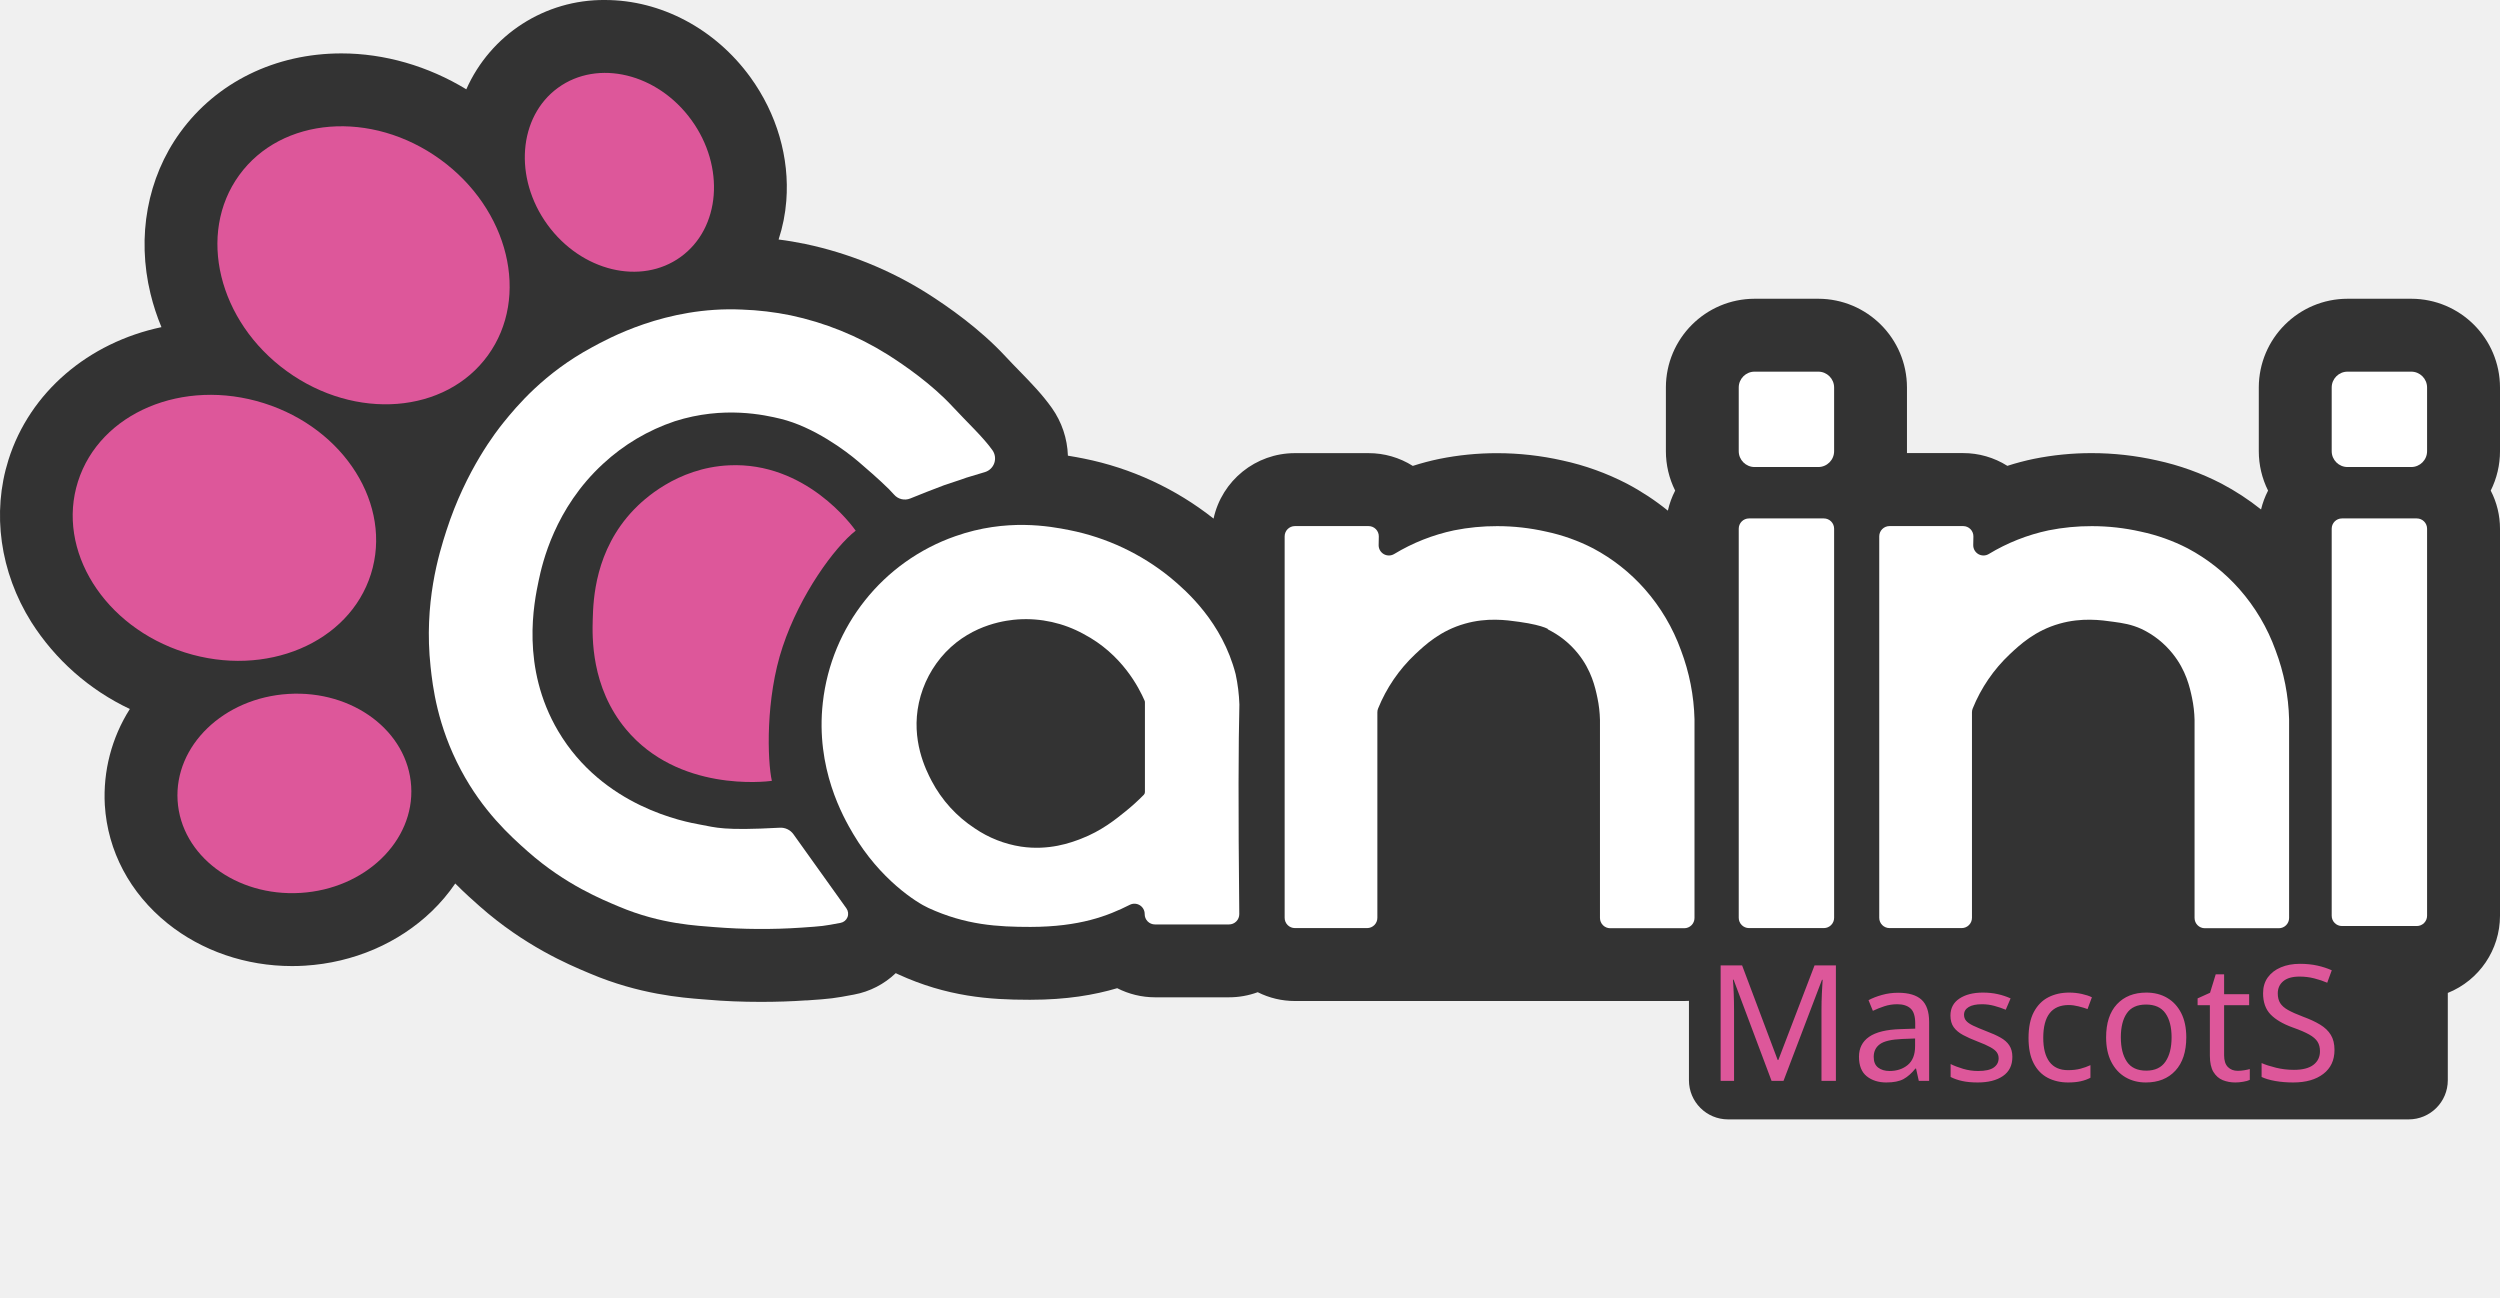
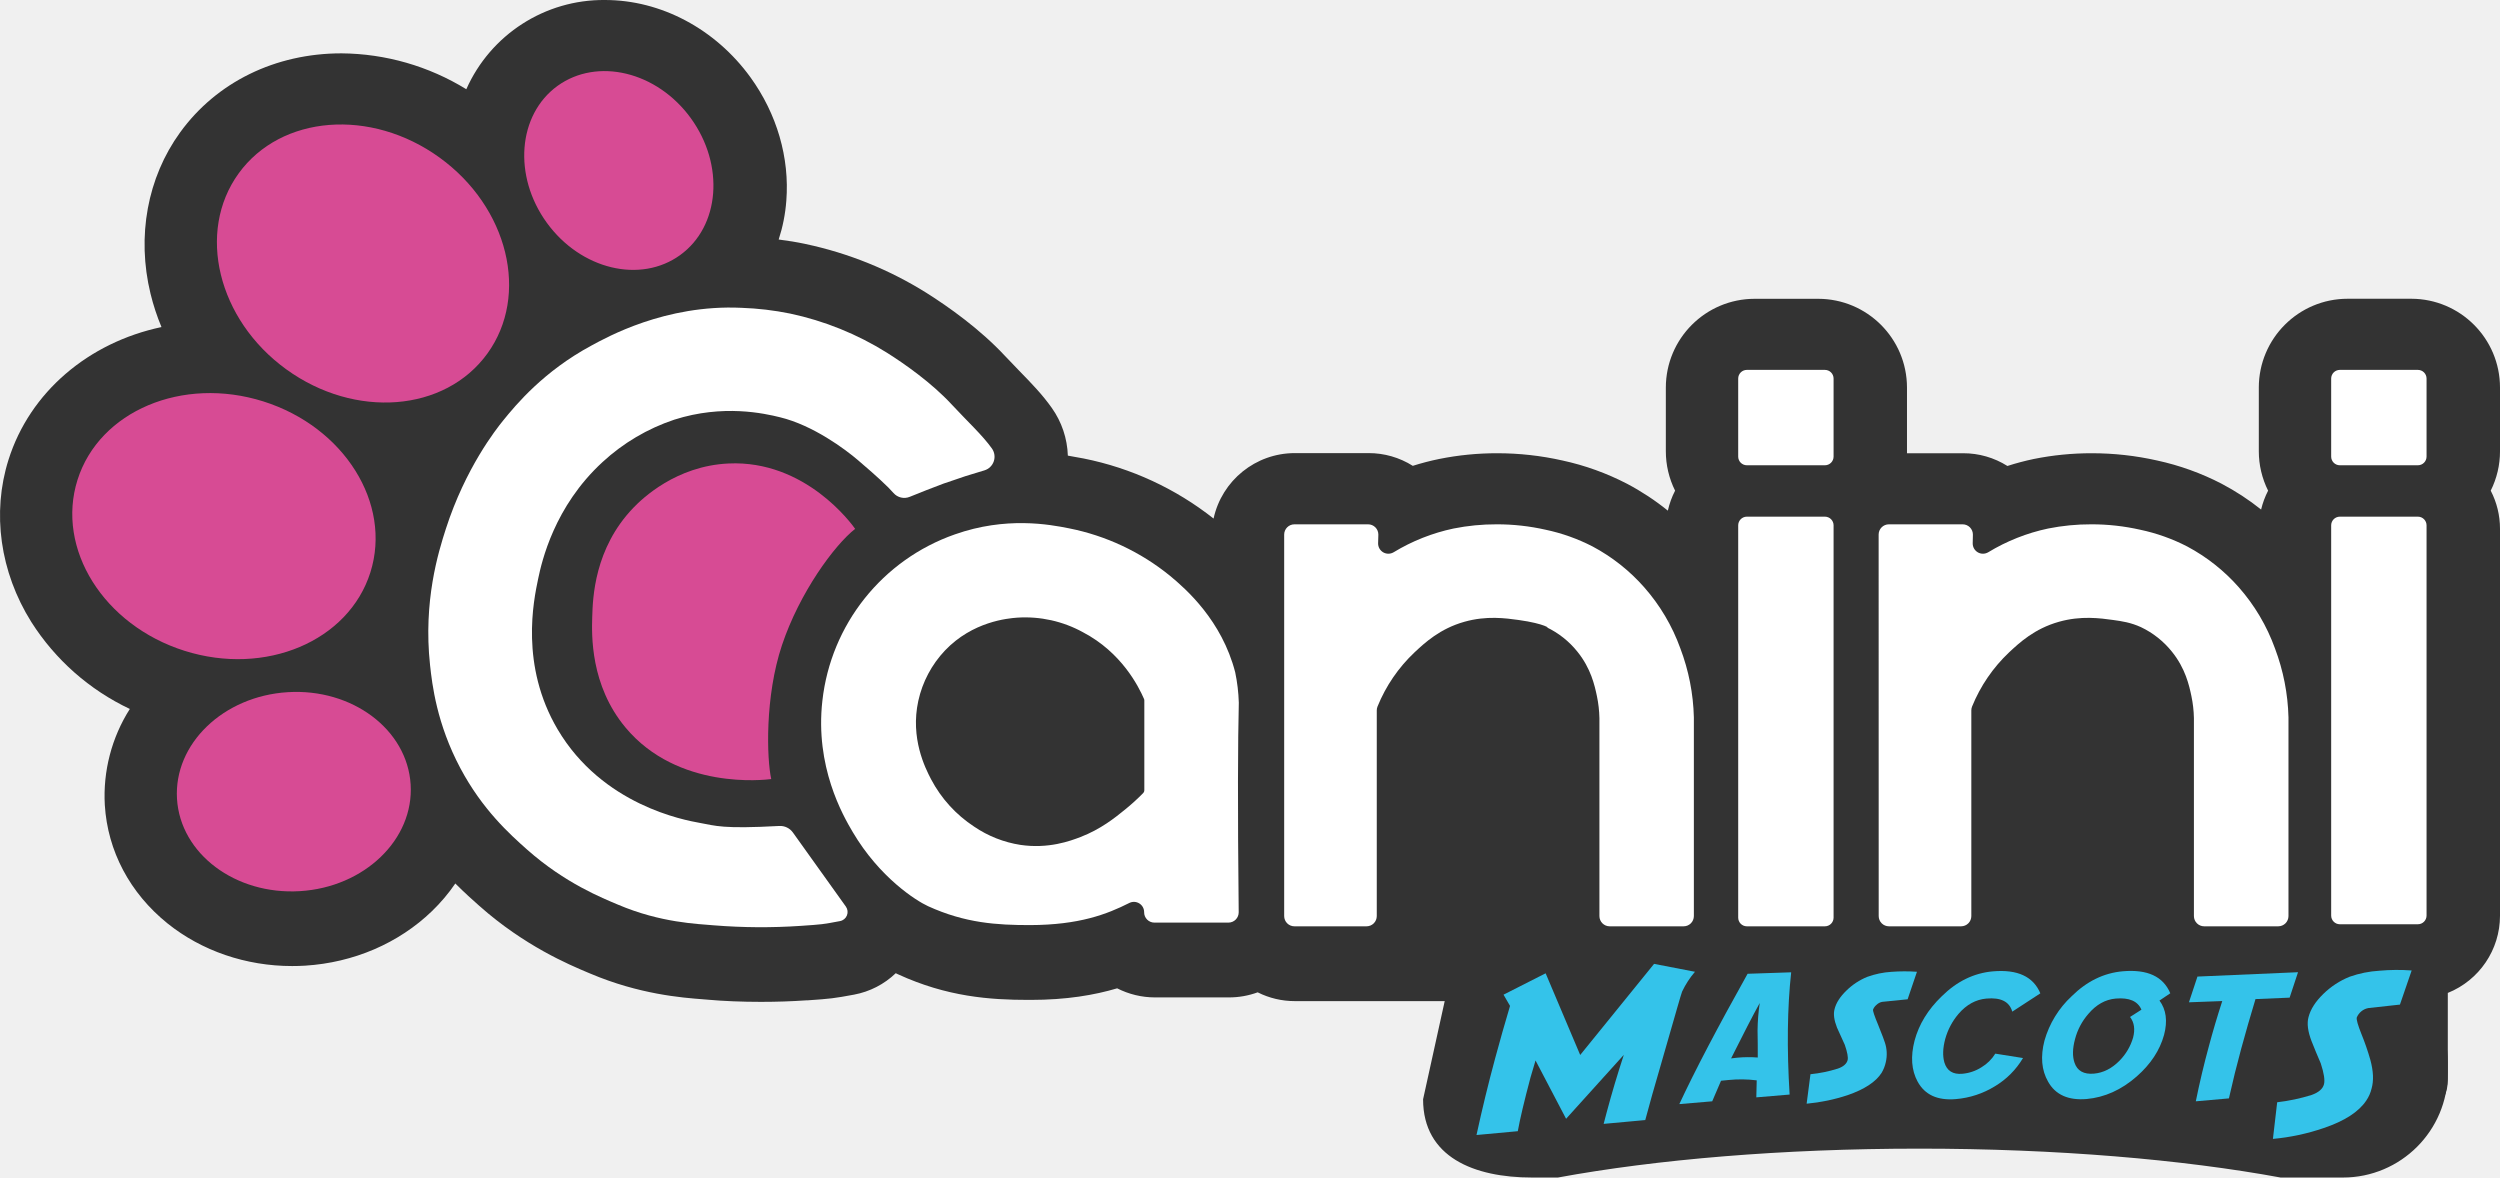
- <svg xmlns="http://www.w3.org/2000/svg" viewBox="0 0 1371.64 711.9">
-   <defs>
-     <style>.cls-1{fill:#333;}.cls-2,.cls-4{fill:#dd579a;}.cls-3{fill:#fff;}.cls-4{font-size:88.68px;font-family:SFComicScriptExtended, SF Comic Script Extended;letter-spacing:0em;}</style>
+ <svg xmlns="http://www.w3.org/2000/svg" viewBox="0 0 1309.46 616.77" version="1.1" id="svg54">
+   <defs id="defs4">
+     <style id="style2">.cls-1{fill:#333;}.cls-2{fill:#d74b94;}.cls-3{fill:#fff;}.cls-4{fill:#34c3ea;}</style>
  </defs>
  <g id="Capa_2" data-name="Capa 2">
    <g id="Capa_1-2" data-name="Capa 1">
-       <path class="cls-1" d="M1371.64,212.6a48.75,48.75,0,0,0-48.7-48.69H1288a48.75,48.75,0,0,0-48.7,48.69v34.94a48.34,48.34,0,0,0,5.09,21.63,45.65,45.65,0,0,0-3.85,10.36,137.86,137.86,0,0,0-21.66-14.17,142.51,142.51,0,0,0-35.44-12.75,162.45,162.45,0,0,0-35.77-4,159.23,159.23,0,0,0-31.82,3.15,140.66,140.66,0,0,0-14.5,3.83,45.29,45.29,0,0,0-24.29-7h-30.79c0-.37,0-.73,0-1.1V212.6a48.74,48.74,0,0,0-48.7-48.69H962.67A48.74,48.74,0,0,0,914,212.6v34.94a48.34,48.34,0,0,0,5.09,21.63,45.09,45.09,0,0,0-4,11,138.14,138.14,0,0,0-22.42-14.78,142.51,142.51,0,0,0-35.44-12.75,162.45,162.45,0,0,0-35.77-4,159.23,159.23,0,0,0-31.82,3.15,140.66,140.66,0,0,0-14.5,3.83,45.29,45.29,0,0,0-24.29-7H710.41a45.65,45.65,0,0,0-44.58,35.91,168.11,168.11,0,0,0-71.19-32.94c-2.72-.54-5.62-1.09-8.73-1.58a48,48,0,0,0-8.81-26.19c-5.28-7.44-11.41-13.73-17.89-20.4-2.49-2.55-5.06-5.19-7.57-7.9-13.92-15-31.28-27.23-43.39-34.87A205.14,205.14,0,0,0,442,133.89c-4.86-1-9.72-1.85-14.82-2.48a90.38,90.38,0,0,0,4.23-21.2c1.85-23.65-5.15-47.74-19.73-67.86C392.45,15.83,362.62,0,331.91,0a82.42,82.42,0,0,0-76.07,49c-20.94-12.75-44.88-19.7-68.5-19.7-36.28,0-68.54,15.82-88.52,43.39-18,24.81-23.88,57.06-16.24,88.49a122.94,122.94,0,0,0,6,18.31c-40,8.47-72.18,35.59-83.92,72.75C-4.55,281.4,0,313.87,17.17,341.28A129.49,129.49,0,0,0,71.24,389,89,89,0,0,0,57.51,441.7C59.06,467,71.28,490,91.92,506.62c18.78,15.1,43,23.42,68.3,23.42h0c2.34,0,4.72-.07,7.12-.22,26.58-1.65,51.3-12.27,69.61-29.9a97.27,97.27,0,0,0,12.83-15.18c5.12,5.16,9.71,9.23,13.26,12.37,24.68,21.86,49,32.12,59.44,36.5l1.3.55c26.94,11.43,50.51,13.24,61.84,14.12l2.84.22c8.42.77,18.74,1.19,29.07,1.19,8.53,0,16.87-.28,24.76-.83l.66,0c12.93-.89,14.61-1.1,25.65-3.19a44.91,44.91,0,0,0,22.86-11.75l1.27.61c26.88,12.34,50.33,14,71.66,14h1.08c19.74,0,35-2.65,47.49-6.35a45.74,45.74,0,0,0,20.69,5h40.63a45.52,45.52,0,0,0,15.78-2.8,45.33,45.33,0,0,0,20.38,4.83H924.07c.87,0,1.73,0,2.58-.08V592.7a21.46,21.46,0,0,0,21.47,21.46h373.41A21.46,21.46,0,0,0,1343,592.7V544.78a45.71,45.71,0,0,0,28.64-42.34V290.07a45.39,45.39,0,0,0-5.09-20.9,48.34,48.34,0,0,0,5.09-21.63Z" />
-       <path class="cls-2" d="M225.6,431.39c-1.84-30.16-32-52.84-67.44-50.66s-62.59,28.4-60.72,58.53,32.05,52.79,67.43,50.64S227.47,461.5,225.6,431.39Z" />
-       <path class="cls-2" d="M203.5,315c11.94-37.78-14.36-79.79-58.72-93.8s-90,5.26-102,43,14.36,79.78,58.74,93.8S191.57,352.78,203.5,315Z" />
-       <path class="cls-2" d="M267.68,195c23.24-32.09,11.53-80.26-26.14-107.55s-87.09-23.39-110.32,8.67-11.53,80.26,26.15,107.54S244.45,227.05,267.68,195Z" />
-       <path class="cls-2" d="M306.18,48.14c-21.81,15.85-24.44,49.45-5.85,75.08s51.37,33.54,73.17,17.72,24.44-49.44,5.86-75.08S328,32.33,306.18,48.14Z" />
-       <path class="cls-3" d="M464.39,498.38a5.08,5.08,0,0,1-3.19,7.95c-9.68,1.82-9.52,1.79-21.65,2.63a324.6,324.6,0,0,1-47.48-.29c-9.12-.83-29.18-1.37-52.66-11.34-8.63-3.66-29-11.74-49.84-30.16-9.69-8.59-24.62-22.06-36.66-44.67-13-24.36-15.52-46-16.67-56.67-3.78-35.06,4.57-61.94,8.67-74.66,10.77-33.47,27.68-54.82,31.33-59.34,7.12-8.8,22.27-27.14,48.67-41.33,8.1-4.36,40.38-22.59,82.17-20.65A161.12,161.12,0,0,1,433.75,173a164.62,164.62,0,0,1,53.16,21.48c9.78,6.17,24.5,16.52,35.42,28.27,8.86,9.53,17,17,22.17,24.25a7.82,7.82,0,0,1-4.06,12l-10.3,3.1-.39.14c-2.57,1-10.25,3.4-11.82,4-6.86,2.62-12.39,4.73-18.5,7.25a7.83,7.83,0,0,1-8.91-2.13c-.81-.92-1.75-1.94-2.81-3-5.82-5.76-12.86-11.73-16.64-15-7-6-24.64-19.18-42.83-23.59-8.53-2.06-31.18-7.24-58,1.34a108.61,108.61,0,0,0-39.33,23.33c-26.58,24.42-33.37,54.64-35.34,64-2.53,12.05-10,47.63,10.67,82.67,24.59,41.67,69.69,49.83,78,51.33,8.78,1.59,12.3,3.39,43.63,1.69a8.58,8.58,0,0,1,7.45,3.57Z" />
-       <text class="cls-4" transform="translate(935.43 593.01)">MascotS</text>
-       <path class="cls-3" d="M680,386.5c-.51,21-.68,55.61-.06,115a5.63,5.63,0,0,1-5.62,5.7H633.66a5.62,5.62,0,0,1-5.62-5.69h0a5.63,5.63,0,0,0-8.17-5.08c-12.14,6.13-27.4,12.06-54.48,12.13-18.07,0-35.51-1-56-10.4-6.63-3-26.55-15.7-41.28-40.63-5.51-9.33-20.72-35.94-16.67-72a109.57,109.57,0,0,1,72.67-91.33c28.08-9.92,51.92-5.48,62.67-3.34a127,127,0,0,1,55.33,26c8.91,7.36,28.51,24.63,35.83,53A94.34,94.34,0,0,1,680,386.5Zm-51.83-1.22a2,2,0,0,0-.17-.84c-3.05-7-12.36-25.53-33.5-36.6a65.73,65.73,0,0,0-36-8c-5.27.39-24.5,2.13-39.66,18a58.38,58.38,0,0,0-14.67,27.66c-4.46,20.49,3.76,36.8,7,43a70,70,0,0,0,23.67,26,61.77,61.77,0,0,0,25.33,10c15.4,2.29,27.4-2.17,33-4.33,11.09-4.27,18.82-10.53,24.5-15.12a117.82,117.82,0,0,0,9.91-9,2.08,2.08,0,0,0,.59-1.46Z" />
-       <path class="cls-3" d="M756.4,299.08a5.62,5.62,0,0,0,8.51,4.89,105.68,105.68,0,0,1,32.88-13,119.21,119.21,0,0,1,23.66-2.3,121.11,121.11,0,0,1,26.84,3,102.71,102.71,0,0,1,25.83,9.21,101.2,101.2,0,0,1,28.33,22.38,104.4,104.4,0,0,1,19.84,33.55,114.89,114.89,0,0,1,7.41,37.84v109a5.63,5.63,0,0,1-5.63,5.63H883.45a5.63,5.63,0,0,1-5.62-5.63V395a66.16,66.16,0,0,0-1.38-12.05c-1.21-5.81-3.27-15.17-10.66-24.35a48.74,48.74,0,0,0-17-13.49c2.32,1.06-.46-1.88-15.34-3.94-7.05-1-17.53-2.43-29.66,1-13.49,3.8-21.8,11.59-27.34,16.78a84.46,84.46,0,0,0-20.34,29.76,5.38,5.38,0,0,0-.41,2.1V503.57a5.63,5.63,0,0,1-5.63,5.63H710.45a5.63,5.63,0,0,1-5.62-5.63l0-209.3a5.63,5.63,0,0,1,5.62-5.63h40.42a5.62,5.62,0,0,1,5.62,5.69Z" />
-       <path class="cls-3" d="M1082.63,299.08a5.62,5.62,0,0,0,8.51,4.89,105.72,105.72,0,0,1,32.87-13,119.46,119.46,0,0,1,23.67-2.3,120.91,120.91,0,0,1,26.83,3,102.61,102.61,0,0,1,25.84,9.21,101.2,101.2,0,0,1,28.33,22.38,104.13,104.13,0,0,1,19.83,33.55,114.68,114.68,0,0,1,7.42,37.84v109a5.63,5.63,0,0,1-5.63,5.63h-40.62a5.63,5.63,0,0,1-5.62-5.63V395a66.16,66.16,0,0,0-1.38-12.05c-1.21-5.81-3.27-15.17-10.67-24.35a48.56,48.56,0,0,0-17-13.49c-5.63-2.56-10.27-3.24-15.33-3.94-7-1-17.53-2.43-29.67,1-13.48,3.8-21.79,11.59-27.33,16.78a84.33,84.33,0,0,0-20.34,29.76,5.38,5.38,0,0,0-.41,2.1V503.57a5.63,5.63,0,0,1-5.63,5.63h-39.62a5.63,5.63,0,0,1-5.62-5.63l0-209.3a5.63,5.63,0,0,1,5.62-5.63h40.42a5.62,5.62,0,0,1,5.62,5.69Z" />
-       <rect class="cls-3" x="953.97" y="284.44" width="52.33" height="224.76" rx="5.63" />
-       <rect class="cls-3" x="1279.3" y="284.44" width="52.33" height="223.63" rx="5.63" />
-       <rect class="cls-3" x="953.97" y="203.91" width="52.33" height="52.33" rx="8.7" />
-       <rect class="cls-3" x="1279.3" y="203.91" width="52.33" height="52.33" rx="8.7" />
-       <path class="cls-2" d="M469.48,291.16c-1.79-2.57-27.32-37.85-69.49-35.86-28.84,1.36-47.37,19.28-52.22,24.32-21.42,22.28-22.24,49.58-22.55,59.89-.29,9.71-1.12,37.4,18.26,60.64,28.65,34.36,76.22,28.78,80,28.28-2.44-11-3.59-45.2,5.93-73.58C439,326,458,300.13,469.48,291.16Z" />
+       <path class="cls-1" d="M802.42,616.77H816c51.43-9.45,117.37-15.13,189.27-15.13s137.85,5.68,189.28,15.13h32.64a54.92,54.92,0,0,0,54.92-54.92v-5.43a54.92,54.92,0,0,0-54.92-54.92H802.42c-30.33,0-44.59-12.54-44.59,17.79l-12.44,56.49C745.39,606.11,772.09,616.77,802.42,616.77Z" id="path8" />
+       <path class="cls-1" d="M1309.46,203A46.54,46.54,0,0,0,1263,156.48h-33.35A46.54,46.54,0,0,0,1183.13,203v33.35A46.16,46.16,0,0,0,1188,257a43.77,43.77,0,0,0-3.67,9.89,130.61,130.61,0,0,0-20.68-13.52,136.28,136.28,0,0,0-33.83-12.18,155.34,155.34,0,0,0-34.15-3.79,152.55,152.55,0,0,0-30.38,3,135.58,135.58,0,0,0-13.84,3.67,43.21,43.21,0,0,0-23.2-6.67H998.85c0-.35,0-.7,0-1.05V203a46.54,46.54,0,0,0-46.49-46.49H919A46.54,46.54,0,0,0,872.54,203v33.35A46.16,46.16,0,0,0,877.39,257a43.21,43.21,0,0,0-3.8,10.47,131.08,131.08,0,0,0-21.4-14.1,136.17,136.17,0,0,0-33.84-12.18,155.25,155.25,0,0,0-34.14-3.79,152.55,152.55,0,0,0-30.38,3A136.46,136.46,0,0,0,740,244a43.17,43.17,0,0,0-23.19-6.67H678.21a43.57,43.57,0,0,0-42.56,34.28,160.64,160.64,0,0,0-68-31.45c-2.59-.51-5.36-1-8.33-1.51a45.75,45.75,0,0,0-8.41-25c-5-7.1-10.89-13.11-17.08-19.47-2.37-2.44-4.83-5-7.23-7.54-13.28-14.3-29.86-26-41.42-33.29A196,196,0,0,0,422,127.82c-4.64-1-9.28-1.76-14.14-2.37a86,86,0,0,0,4-20.24c1.77-22.58-4.91-45.57-18.83-64.78C374.66,15.12,346.18,0,316.86,0a78.65,78.65,0,0,0-72.61,46.74,126.72,126.72,0,0,0-65.4-18.8c-34.64,0-65.44,15.09-84.51,41.42C77.19,93,71.54,123.83,78.84,153.83a117.94,117.94,0,0,0,5.74,17.48c-38.17,8.09-68.91,34-80.11,69.46-8.81,27.87-4.46,58.87,11.92,85A123.71,123.71,0,0,0,68,371.34,85,85,0,0,0,54.9,421.68c1.48,24.12,13.15,46.13,32.85,62C105.68,498.07,128.84,506,153,506h0c2.23,0,4.51-.06,6.8-.2,25.37-1.58,49-11.72,66.44-28.55a92.5,92.5,0,0,0,12.25-14.49c4.9,4.92,9.28,8.8,12.66,11.8,23.56,20.88,46.82,30.67,56.75,34.85l1.24.52c25.72,10.92,48.23,12.65,59,13.48l2.71.22c8,.73,17.9,1.13,27.75,1.13,8.15,0,16.1-.27,23.64-.79l.63,0c12.35-.85,13.95-1.05,24.49-3a42.91,42.91,0,0,0,21.82-11.22l1.21.58c25.67,11.78,48.05,13.4,68.42,13.4h1c18.84,0,33.45-2.53,45.34-6.06a43.71,43.71,0,0,0,19.75,4.76h38.78a43.58,43.58,0,0,0,15.07-2.66,43.28,43.28,0,0,0,19.46,4.6H882.19c.82,0,1.64,0,2.45-.07v41.6a20.49,20.49,0,0,0,20.5,20.49h356.49a20.49,20.49,0,0,0,20.49-20.49V520.08a43.6,43.6,0,0,0,27.34-40.41V276.92A43.22,43.22,0,0,0,1304.6,257a46,46,0,0,0,4.86-20.65Z" id="path10" />
+       <path class="cls-2" d="M215.09,410.91c-1.76-28.79-30.6-50.44-64.38-48.36s-59.75,27.11-58,55.87,30.59,50.4,64.38,48.35S216.87,439.65,215.09,410.91Z" id="path12" />
+       <path class="cls-2" d="M194,299.81c11.4-36.07-13.71-76.17-56.05-89.55s-85.95,5-97.35,41.09,13.71,76.16,56.08,89.54S182.6,335.87,194,299.81Z" id="path14" />
+       <path class="cls-2" d="M255.26,185.22c22.19-30.63,11-76.61-25-102.67S147.16,60.22,125,90.83s-11,76.62,25,102.66S233.08,215.84,255.26,185.22Z" id="path16" />
+       <path class="cls-2" d="M292,45c-20.83,15.13-23.34,47.21-5.59,71.68s49,32,69.85,16.92,23.34-47.2,5.6-71.68S312.83,29.94,292,45Z" id="path18" />
+       <path class="cls-3" d="M443.06,474.86a4.86,4.86,0,0,1-3.05,7.59c-9.25,1.75-9.09,1.71-20.67,2.51a308.11,308.11,0,0,1-45.33-.28c-8.7-.78-27.85-1.3-50.27-10.82-8.24-3.49-27.73-11.21-47.58-28.79-9.25-8.2-23.5-21.06-35-42.65-12.39-23.25-14.82-43.93-15.91-54.09-3.61-33.48,4.36-59.14,8.27-71.29,10.28-31.94,26.42-52.33,29.91-56.64,6.8-8.4,21.27-25.91,46.46-39.46,7.74-4.16,38.56-21.57,78.45-19.71a153.71,153.71,0,0,1,25.46,3,157.25,157.25,0,0,1,50.75,20.51c9.34,5.89,23.4,15.77,33.82,27,8.46,9.11,16.25,16.24,21.17,23.16a7.46,7.46,0,0,1-3.88,11.46l-9.84,3-.37.12c-2.45.93-9.78,3.25-11.28,3.83-6.55,2.5-11.83,4.51-17.67,6.92a7.49,7.49,0,0,1-8.5-2c-.77-.89-1.67-1.86-2.69-2.87-5.55-5.5-12.27-11.2-15.88-14.3-6.65-5.7-23.52-18.3-40.89-22.51-8.14-2-29.77-6.91-55.37,1.27A103.91,103.91,0,0,0,315.62,242c-25.37,23.31-31.85,52.16-33.73,61.1-2.42,11.5-9.56,45.46,10.18,78.92,23.48,39.78,66.53,47.57,74.47,49,8.38,1.52,11.74,3.24,41.65,1.61a8.21,8.21,0,0,1,7.11,3.41Z" id="path20" />
+       <path class="cls-3" d="M648.87,368.06c-.49,20-.65,53.08-.06,109.76a5.38,5.38,0,0,1-5.37,5.43H604.66a5.38,5.38,0,0,1-5.38-5.43h0a5.36,5.36,0,0,0-7.79-4.85c-11.59,5.85-26.16,11.52-52,11.58-17.24,0-33.89-1-53.42-9.92-6.34-2.91-25.35-15-39.41-38.79-5.27-8.91-19.79-34.31-15.92-68.74a104.59,104.59,0,0,1,69.38-87.19c26.81-9.47,49.56-5.23,59.82-3.18a121.11,121.11,0,0,1,52.83,24.82c8.5,7,27.22,23.51,34.21,50.59A91.06,91.06,0,0,1,648.87,368.06Zm-49.49-1.17a2,2,0,0,0-.16-.8c-2.91-6.67-11.8-24.37-32-34.94a62.75,62.75,0,0,0-34.37-7.64c-5,.37-23.39,2-37.86,17.18a55.73,55.73,0,0,0-14,26.42c-4.26,19.55,3.59,35.12,6.69,41.05A66.86,66.86,0,0,0,510.28,433a59.19,59.19,0,0,0,24.19,9.54c14.69,2.18,26.15-2.07,31.5-4.13,10.59-4.08,18-10.06,23.39-14.44a111.1,111.1,0,0,0,9.46-8.61,2,2,0,0,0,.56-1.39Z" id="path22" />
+       <path class="cls-3" d="M721.83,284.59a5.37,5.37,0,0,0,8.12,4.68,100.56,100.56,0,0,1,31.39-12.44,113.79,113.79,0,0,1,22.59-2.2,115.27,115.27,0,0,1,25.62,2.83,97.76,97.76,0,0,1,24.66,8.79,96.64,96.64,0,0,1,27,21.36,99.48,99.48,0,0,1,18.93,32,109.57,109.57,0,0,1,7.08,36.12V479.82a5.36,5.36,0,0,1-5.37,5.37H843.12a5.37,5.37,0,0,1-5.37-5.37V376.12a62.77,62.77,0,0,0-1.31-11.5c-1.16-5.55-3.13-14.48-10.19-23.24A46.13,46.13,0,0,0,810,328.5c2.21,1-.44-1.8-14.64-3.77-6.73-.93-16.74-2.32-28.32.94-12.88,3.63-20.81,11.06-26.1,16a80.68,80.68,0,0,0-19.42,28.4,5.33,5.33,0,0,0-.39,2V479.82a5.36,5.36,0,0,1-5.37,5.37H678a5.37,5.37,0,0,1-5.37-5.37l0-199.82a5.38,5.38,0,0,1,5.38-5.37h38.58a5.37,5.37,0,0,1,5.37,5.43Z" id="path24" />
+       <path class="cls-3" d="M1033.27,284.59a5.37,5.37,0,0,0,8.12,4.68,100.56,100.56,0,0,1,31.39-12.44,113.79,113.79,0,0,1,22.59-2.2,115.27,115.27,0,0,1,25.62,2.83,97.76,97.76,0,0,1,24.66,8.79,96.64,96.64,0,0,1,27,21.36,99.75,99.75,0,0,1,18.94,32,110.09,110.09,0,0,1,7.08,36.12V479.82a5.37,5.37,0,0,1-5.38,5.37h-38.78a5.37,5.37,0,0,1-5.37-5.37V376.12a62.77,62.77,0,0,0-1.31-11.5c-1.16-5.55-3.13-14.48-10.18-23.24a46.22,46.22,0,0,0-16.23-12.88c-5.38-2.45-9.82-3.1-14.64-3.77-6.73-.93-16.74-2.32-28.32.94-12.88,3.63-20.81,11.06-26.1,16a80.81,80.81,0,0,0-19.42,28.4,5.33,5.33,0,0,0-.39,2V479.82a5.36,5.36,0,0,1-5.37,5.37H989.41a5.37,5.37,0,0,1-5.38-5.37L984,280a5.37,5.37,0,0,1,5.37-5.37H1028a5.37,5.37,0,0,1,5.37,5.43Z" id="path26" />
+       <rect class="cls-3" x="910.44" y="270.62" width="49.96" height="214.57" rx="4.54" id="rect28" />
+       <rect class="cls-3" x="1221.03" y="270.62" width="49.96" height="213.49" rx="4.54" id="rect30" />
+       <rect class="cls-3" x="910.44" y="193.74" width="49.96" height="49.96" rx="4.54" id="rect32" />
+       <rect class="cls-3" x="1221.03" y="193.74" width="49.96" height="49.96" rx="4.54" id="rect34" />
+       <path class="cls-2" d="M447.91,277c-1.71-2.44-26.07-36.13-66.34-34.23-27.52,1.3-45.22,18.41-49.85,23.22-20.45,21.27-21.23,47.33-21.52,57.17-.28,9.27-1.08,35.71,17.43,57.9,27.34,32.8,72.76,27.47,76.33,27-2.33-10.47-3.42-43.15,5.66-70.24C418.85,310.33,437,285.6,447.91,277Z" id="path36" />
+       <path class="cls-4" d="M887.8,509a46.48,46.48,0,0,0-6.74,10.38c-.4,1.13-1.17,3.67-2.31,7.64s-4,13.89-8.56,29.76q-5.38,18.38-8.43,29.89l-21.79,2c.43-1.74,1-3.75,1.57-6q4-15,9-30.17L820.29,586l-16-30.55q-1.35,4.35-2.66,9Q796.7,583,795,592.5l-21.63,2q4.35-20.12,9.84-40.44,3.65-13.54,7.72-27.18L787.52,521l22.06-11.2,18.1,42.78,38.7-47.72Z" id="path38" />
+       <path class="cls-4" d="M937.37,573.31l-17.44,1.47.21-8.91a65.51,65.51,0,0,0-14.89-.17c-1.09.08-2.35.2-3.8.38l-4.62,10.77-17.23,1.46q12.12-26,35.76-68.26l22.83-.77Q935.15,537.12,937.37,573.31Zm-16.68-19.4c0-4.68,0-9.4-.11-14.19a105.32,105.32,0,0,1,1.14-14.35q-5.33,9.63-15,29c1.23-.18,2.34-.31,3.32-.38A63.86,63.86,0,0,1,920.69,553.91Z" id="path40" />
+       <path class="cls-4" d="M1004.07,509l-4.89,14.41-13.37,1.35a5.78,5.78,0,0,0-2.88,1.53,5.94,5.94,0,0,0-1.85,2.5q-.27,1,2.66,8c2.18,5.44,3.35,8.53,3.54,9.3a18.82,18.82,0,0,1,.48,10.21,18.31,18.31,0,0,1-2.22,5.66q-4.57,7.11-17.83,11.68a96.66,96.66,0,0,1-21.42,4.46l2-15.44a71,71,0,0,0,14.29-2.93c2.94-1,4.66-2.5,5.17-4.46.36-1.41-.13-4.08-1.47-8q-2.07-4.46-4.08-9-2.32-5.86-1.3-9.67,1.2-4.89,6.2-9.73a33.61,33.61,0,0,1,11-7.23,45.55,45.55,0,0,1,12.61-2.61A91.8,91.8,0,0,1,1004.07,509Z" id="path42" />
+       <path class="cls-4" d="M1059.62,554.18A42.34,42.34,0,0,1,1044.84,569a46.21,46.21,0,0,1-20.38,6.69q-14.4,1.25-20.06-9.19-4.83-8.91-1.57-21.47,3.42-12.76,14.18-23.15,11.91-11.79,26.85-13.1,19.31-1.68,24.84,11.52L1054,529.88q-2.22-7.87-13.59-6.84-8.31.75-14.56,8a34.33,34.33,0,0,0-7,13.26q-1.85,7-.44,12.12,2,6.69,9.46,6a22.11,22.11,0,0,0,9.95-3.37,21.54,21.54,0,0,0,7.28-7.17Z" id="path44" />
+       <path class="cls-4" d="M1133.5,542.06q-3.33,12.12-14.35,21.79-12,10.5-26.2,11.8-14.46,1.2-20.22-9.13-5.12-9-1.85-21.53a50.5,50.5,0,0,1,14.19-23.15q11.9-11.79,26.85-13.1,19.29-1.68,24.84,11.52l-5.66,3.81Q1136.38,531.2,1133.5,542.06Zm-11.85-13.21q-2.88-6.74-13.54-5.81-8.1.75-14.24,8a32.55,32.55,0,0,0-7,13.21q-2,7.4-.27,12.39,2.17,6.42,10.22,5.71,7.34-.66,13.37-6.8a28.43,28.43,0,0,0,7.07-12q1.74-6.58-1.58-10.88Z" id="path46" />
+       <path class="cls-4" d="M1203.67,509.23l-4.4,13.32-17.88.76q-4.08,13.47-7.51,26.09t-6.41,25.92l-17.34,1.53q3-14.79,6.85-28.87,3-11.29,7-23.64l-17.45.65,4.46-13.48Z" id="path48" />
+       <path class="cls-4" d="M1263.19,508.31l-6.14,17.88L1240.53,528a8.21,8.21,0,0,0-6.09,4.94q-.39,1.57,2.39,8.54a129.81,129.81,0,0,1,4.73,13.69q2.39,8.81.65,14.95a18.94,18.94,0,0,1-2.77,6.3q-5.93,8.92-22.39,14.46a113.59,113.59,0,0,1-26.53,5.66l2.23-19.19a98.81,98.81,0,0,0,18-3.81q5.6-2,6.52-5.65c.55-2.1,0-5.72-1.68-10.87q-2.5-5.76-4.84-11.69-2.94-7.65-1.58-12.61,1.59-6.13,7.75-12.12a42.31,42.31,0,0,1,13.78-9,57.26,57.26,0,0,1,15.6-3.15A104.68,104.68,0,0,1,1263.19,508.31Z" id="path50" />
    </g>
  </g>
</svg>
